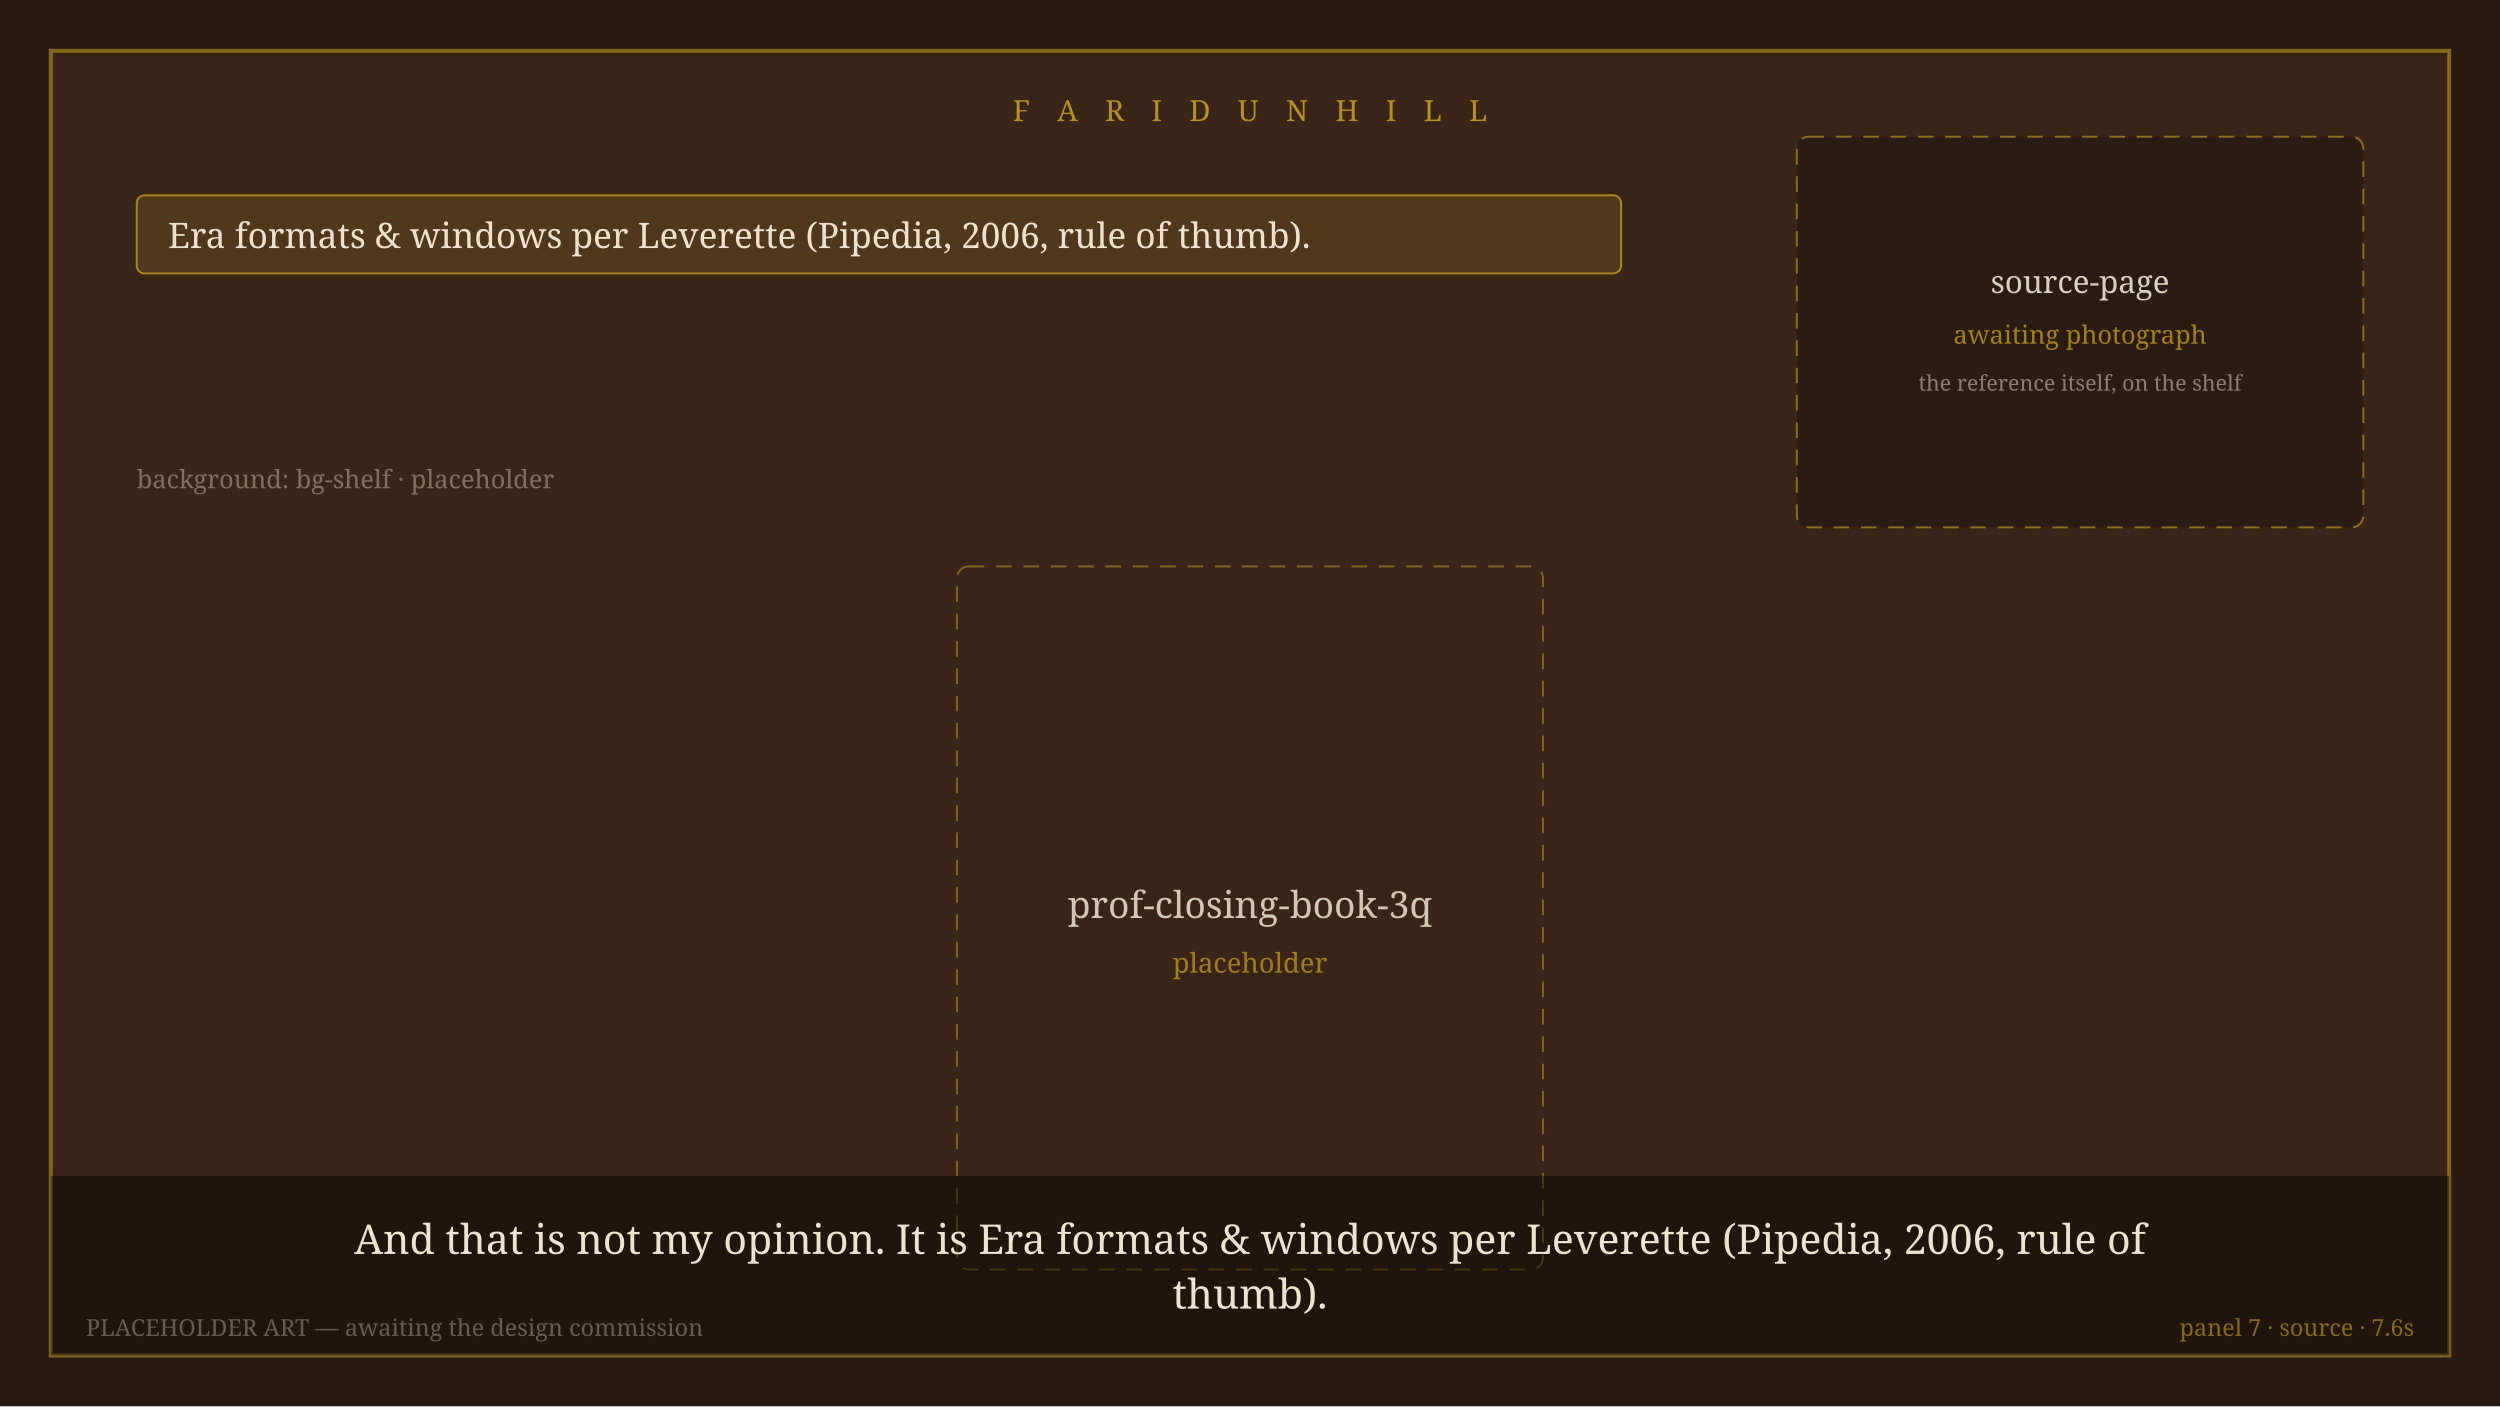
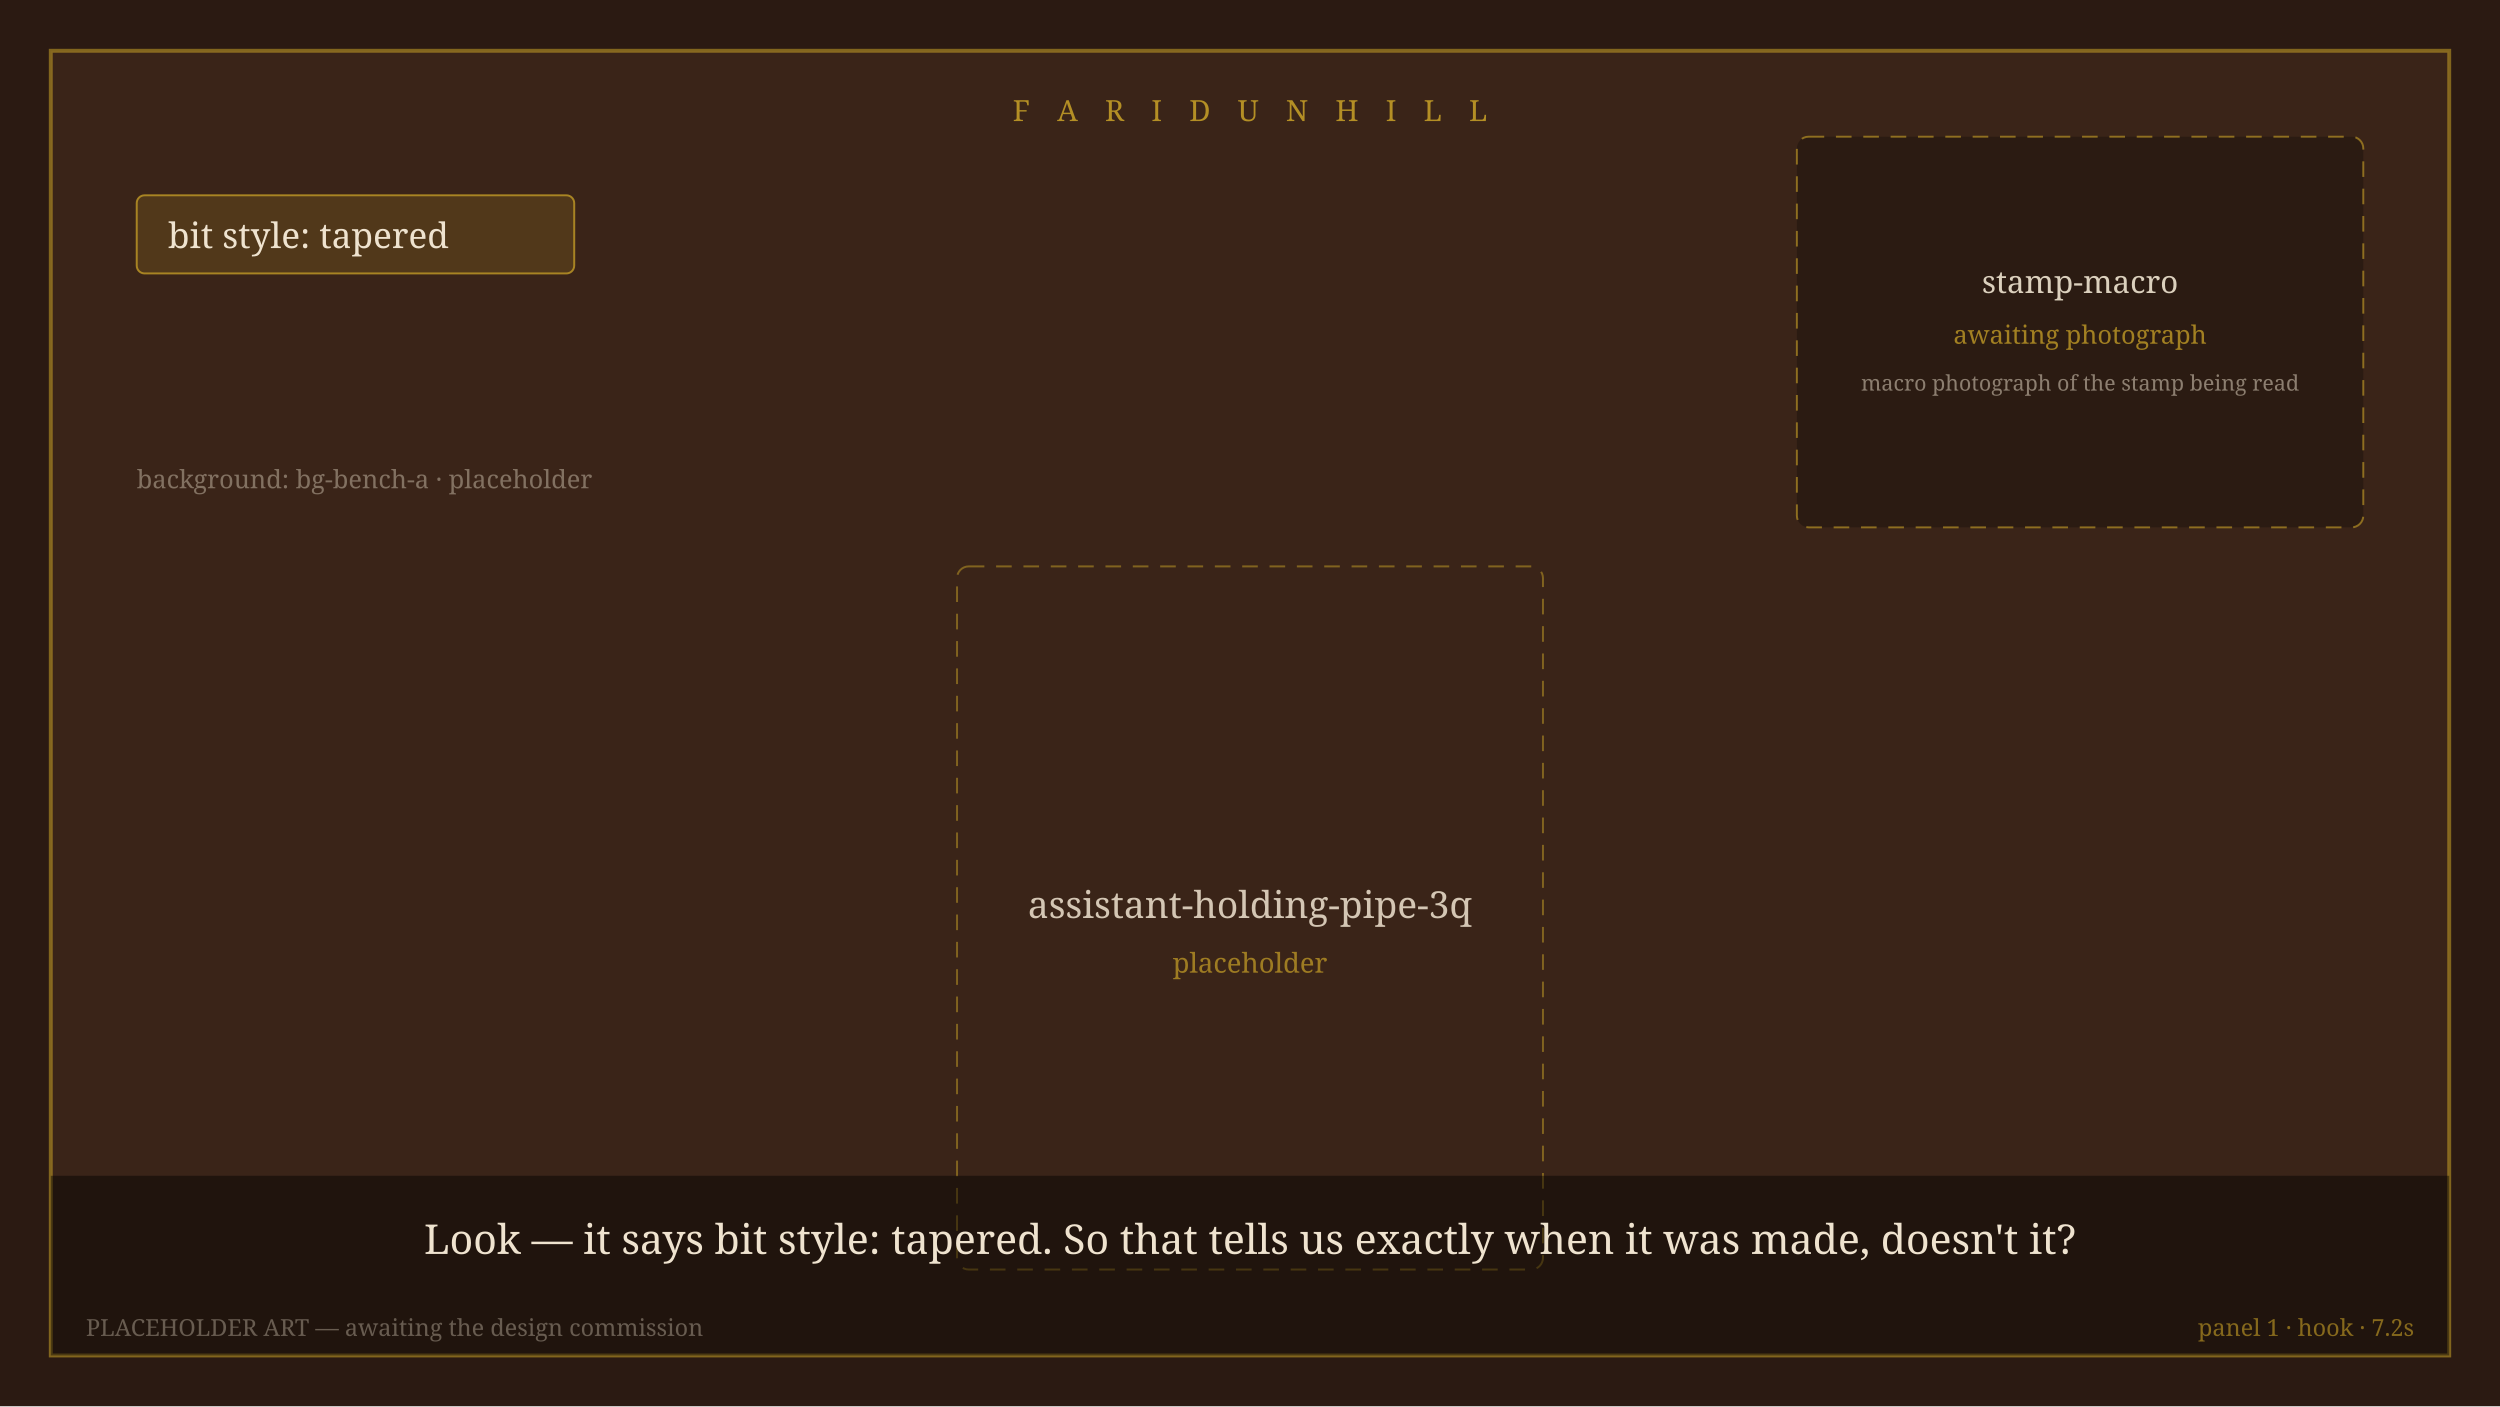
<svg xmlns="http://www.w3.org/2000/svg" width="1280" height="720" viewBox="0 0 1280 720">
  <rect width="1280" height="720" fill="#2b1a12" />
  <rect x="26" y="26" width="1228" height="668" fill="#3a2418" stroke="#c9a227" stroke-opacity="0.55" stroke-width="2" />
  <text x="640" y="62" text-anchor="middle" font-family="Georgia, serif" font-size="15" letter-spacing="5" fill="#c9a227" fill-opacity="0.85">F A R I D U N H I L L</text>
  <text x="70" y="250" font-family="Georgia, serif" font-size="13" fill="#efe3cf" fill-opacity="0.4">
-     background: bg-shelf · placeholder
+     background: bg-bench-a · placeholder
  </text>
  <g>
    <rect x="490" y="290" width="300" height="360" rx="6" fill="none" stroke="#c9a227" stroke-opacity="0.5" stroke-dasharray="8 6" />
-     <text x="640" y="470" text-anchor="middle" font-family="Georgia, serif" font-size="19" fill="#efe3cf" fill-opacity="0.85">prof-closing-book-3q</text>
+     <text x="640" y="470" text-anchor="middle" font-family="Georgia, serif" font-size="19" fill="#efe3cf" fill-opacity="0.85">assistant-holding-pipe-3q</text>
    <text x="640" y="498" text-anchor="middle" font-family="Georgia, serif" font-size="14" fill="#c9a227" fill-opacity="0.7">placeholder</text>
  </g>
  <g>
    <rect x="920" y="70" width="290" height="200" rx="6" fill="#000" fill-opacity="0.25" stroke="#c9a227" stroke-opacity="0.6" stroke-dasharray="8 6" />
-     <text x="1065" y="150" text-anchor="middle" font-family="Georgia, serif" font-size="16" fill="#efe3cf" fill-opacity="0.9">source-page</text>
+     <text x="1065" y="150" text-anchor="middle" font-family="Georgia, serif" font-size="16" fill="#efe3cf" fill-opacity="0.9">stamp-macro</text>
    <text x="1065" y="176" text-anchor="middle" font-family="Georgia, serif" font-size="13" fill="#c9a227" fill-opacity="0.75">awaiting photograph</text>
-     <text x="1065" y="200" text-anchor="middle" font-family="Georgia, serif" font-size="11" fill="#efe3cf" fill-opacity="0.5">the reference itself, on the shelf</text>
+     <text x="1065" y="200" text-anchor="middle" font-family="Georgia, serif" font-size="11" fill="#efe3cf" fill-opacity="0.5">macro photograph of the stamp being read</text>
  </g>
  <g>
-     <rect x="70" y="100" width="760" height="40" rx="4" fill="#c9a227" fill-opacity="0.16" stroke="#c9a227" stroke-opacity="0.75" />
-     <text x="86" y="127" font-family="Georgia, serif" font-size="18" fill="#efe3cf">Era formats &amp; windows per Leverette (Pipedia, 2006, rule of thumb).</text>
+     <rect x="70" y="100" width="224" height="40" rx="4" fill="#c9a227" fill-opacity="0.16" stroke="#c9a227" stroke-opacity="0.75" />
+     <text x="86" y="127" font-family="Georgia, serif" font-size="18" fill="#efe3cf">bit style: tapered</text>
  </g>
  <rect x="26" y="602" width="1228" height="92" fill="#000" fill-opacity="0.45" />
-   <text x="640" y="642" text-anchor="middle" font-family="Georgia, serif" font-size="21" fill="#efe3cf">And that is not my opinion. It is Era formats &amp; windows per Leverette (Pipedia, 2006, rule of</text>
-   <text x="640" y="670" text-anchor="middle" font-family="Georgia, serif" font-size="21" fill="#efe3cf">thumb).</text>
-   <text x="1236" y="684" text-anchor="end" font-family="Georgia, serif" font-size="12" fill="#c9a227" fill-opacity="0.6">panel 7 · source · 7.6s</text>
+   <text x="640" y="642" text-anchor="middle" font-family="Georgia, serif" font-size="21" fill="#efe3cf">Look — it says bit style: tapered. So that tells us exactly when it was made, doesn't it?</text>
+   <text x="1236" y="684" text-anchor="end" font-family="Georgia, serif" font-size="12" fill="#c9a227" fill-opacity="0.6">panel 1 · hook · 7.2s</text>
  <text x="44" y="684" font-family="Georgia, serif" font-size="12" fill="#efe3cf" fill-opacity="0.35">PLACEHOLDER ART — awaiting the design commission</text>
</svg>
